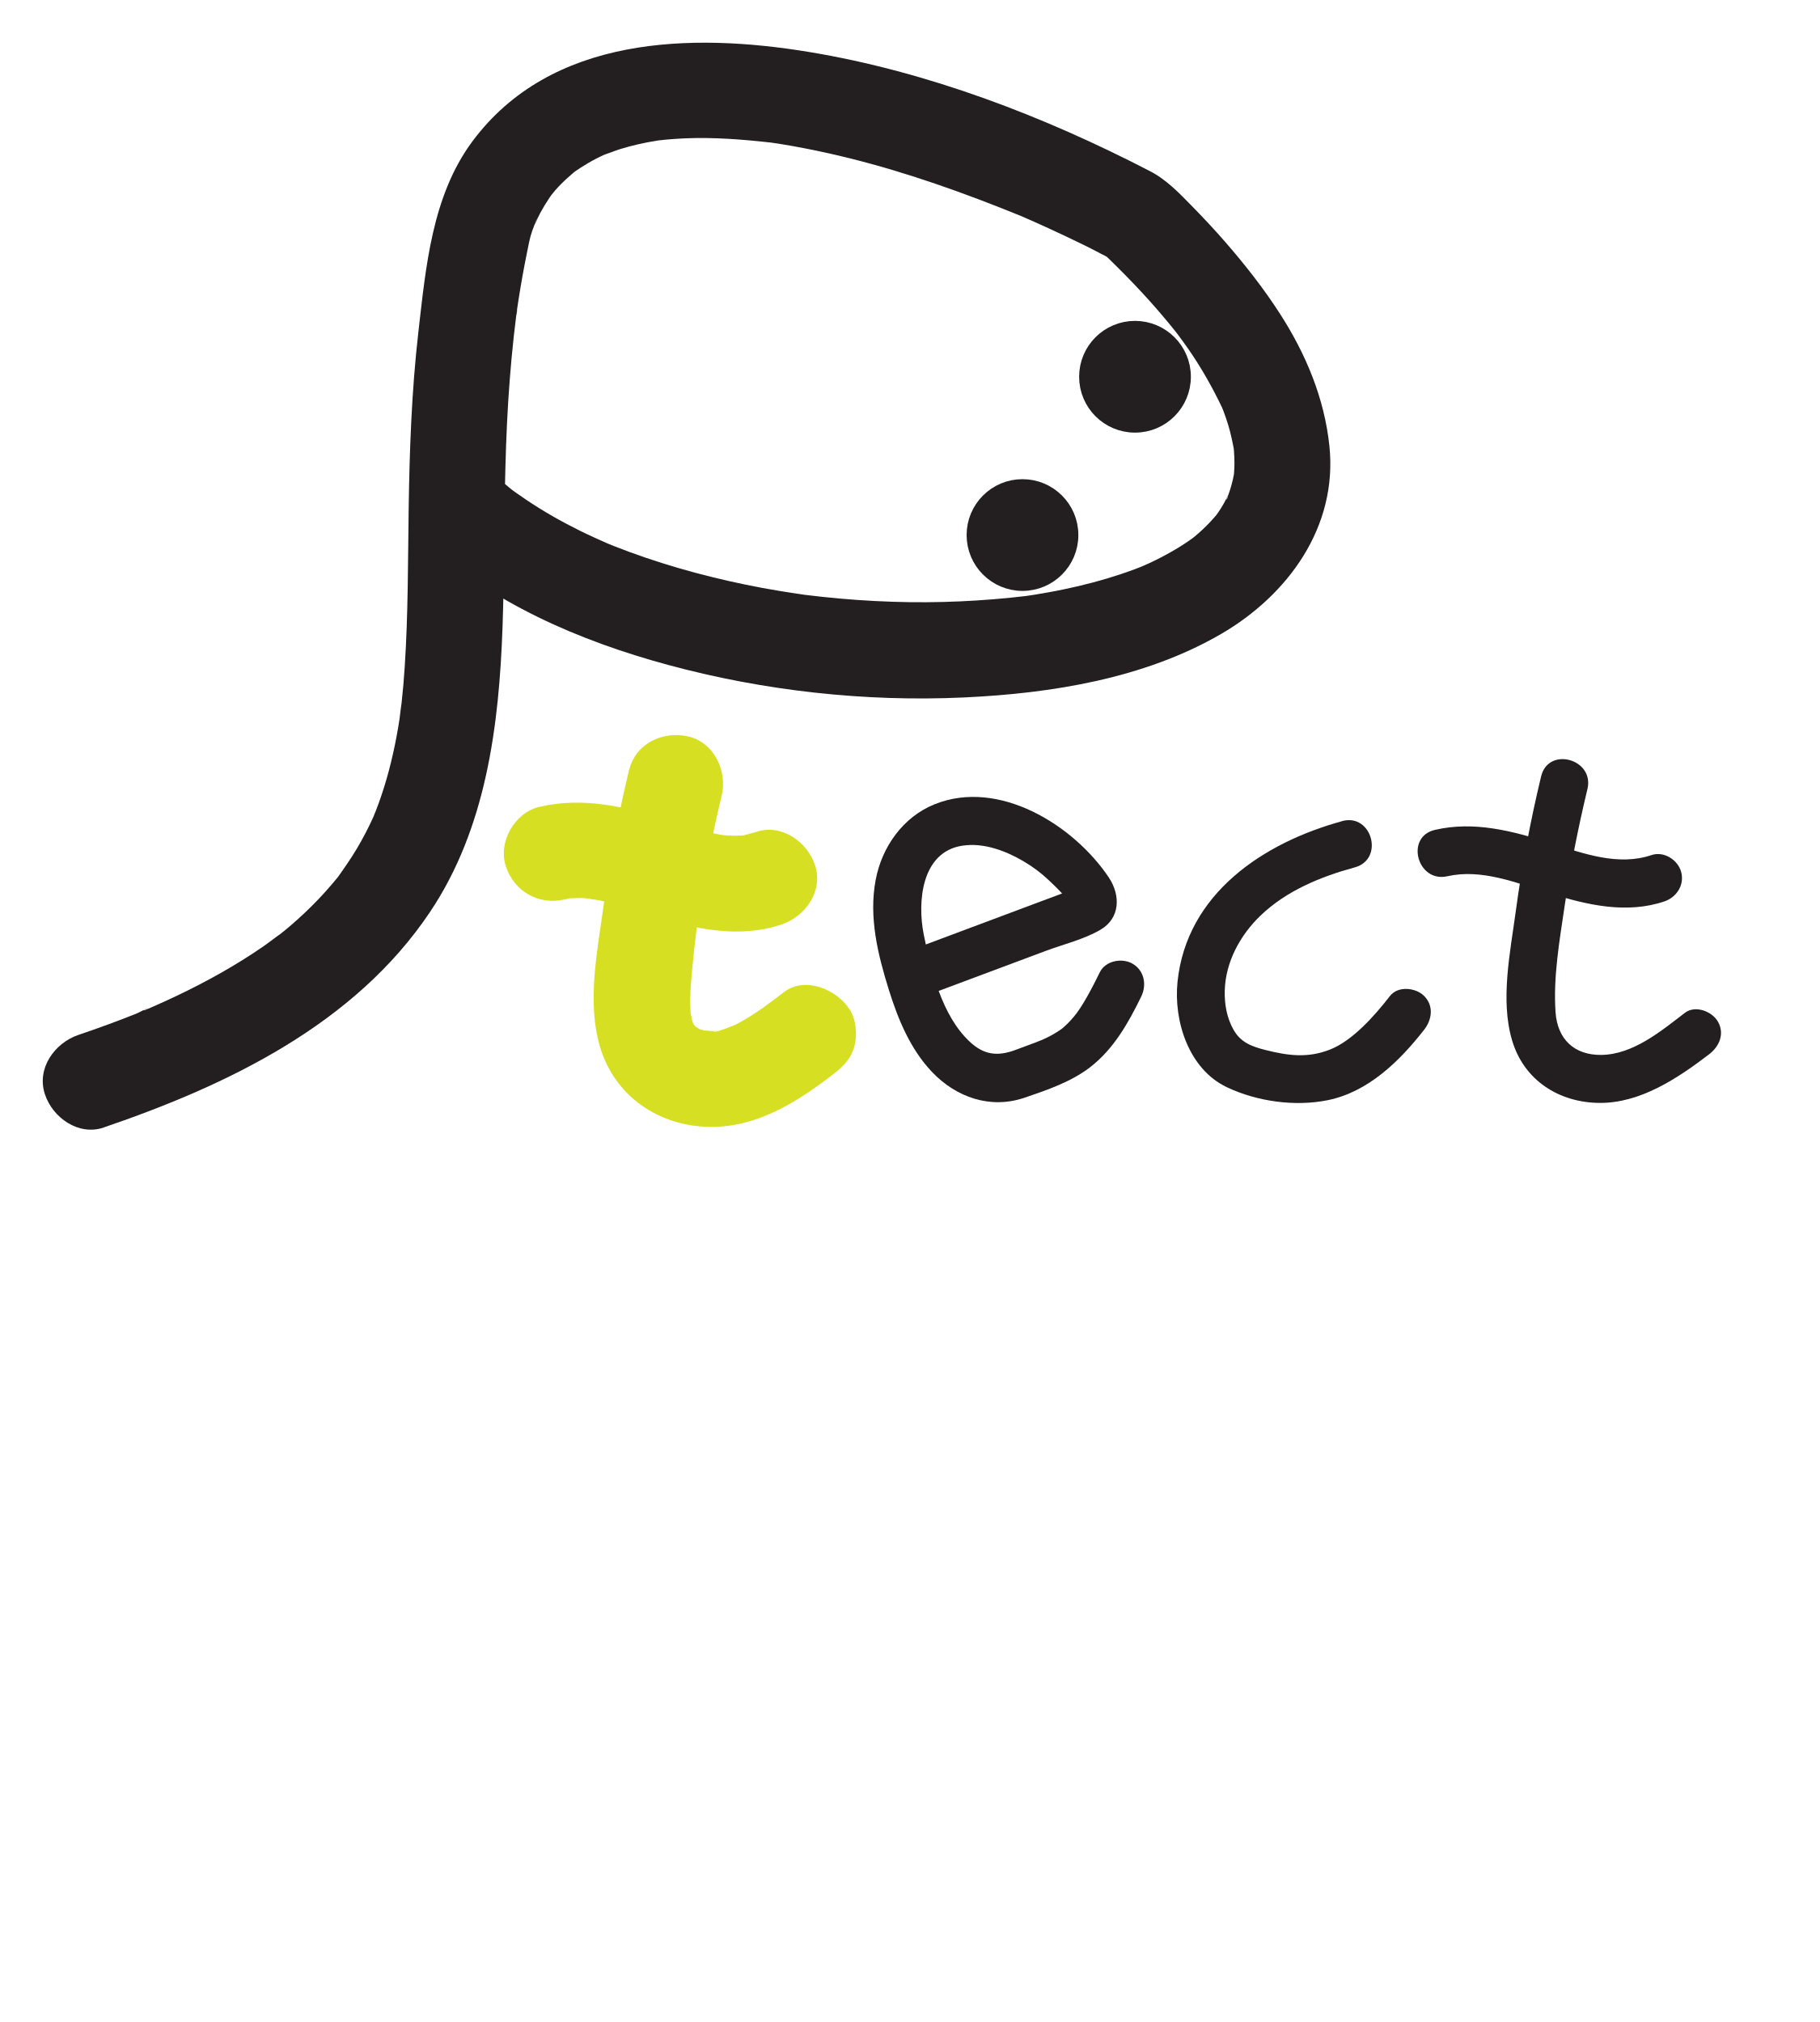
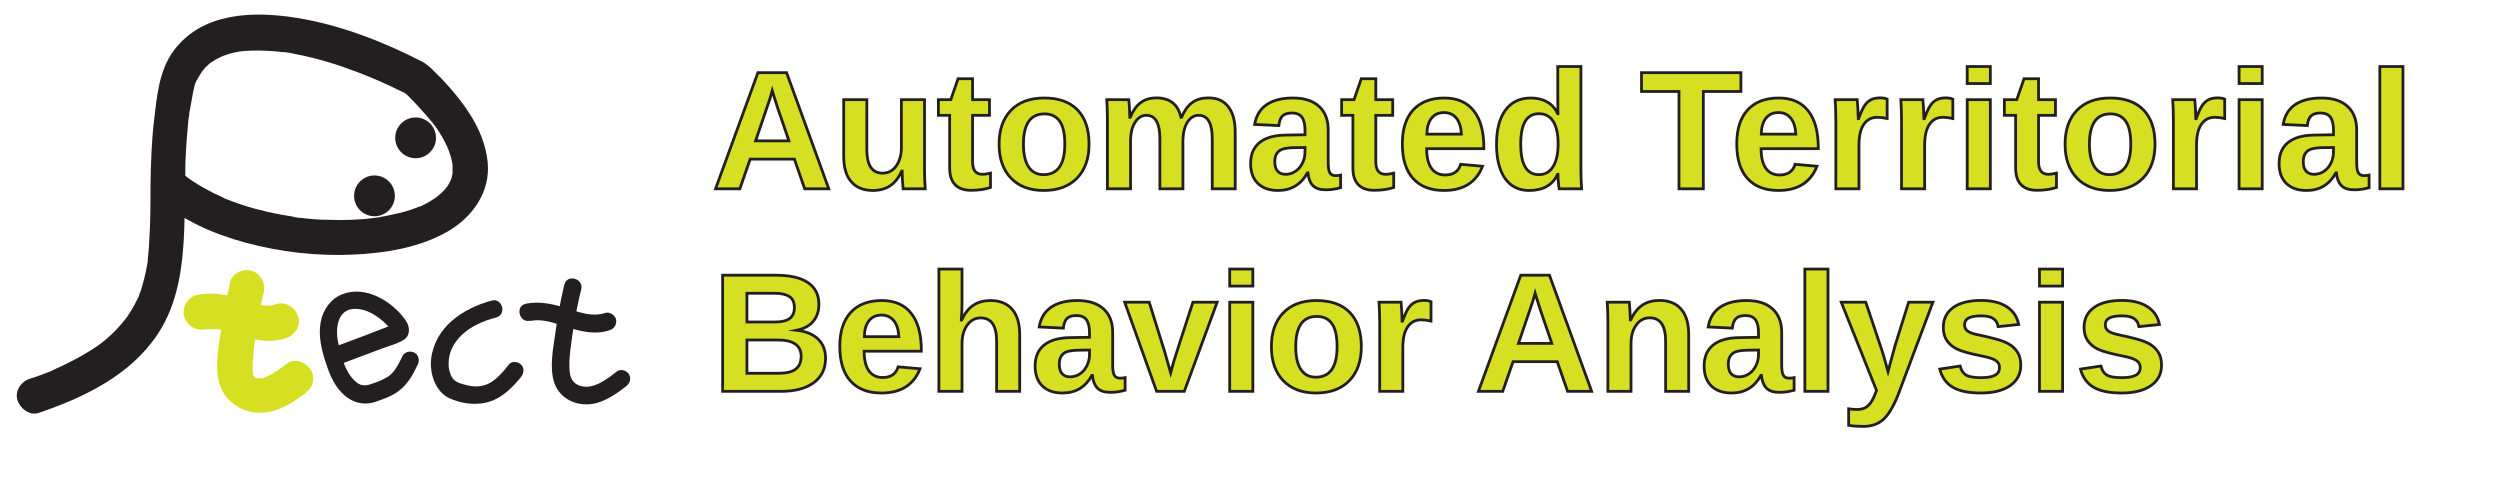
- <svg xmlns="http://www.w3.org/2000/svg" id="Layer_1" data-name="Layer 1" version="1.1" viewBox="0 0 189.58 210.65">
+ <svg xmlns="http://www.w3.org/2000/svg" id="Layer_1" data-name="Layer 1" version="1.1" viewBox="0 0 711 139">
  <defs>
    <style>
+       .cls-1 {
+         font-family: Arial-BoldMT, Arial;
+         font-size: 48px;
+         font-weight: 700;
+         stroke-width: .8px;
+       }
+ 
      .cls-1, .cls-2 {
+         fill: #d7df23;
+       }
+ 
+       .cls-1, .cls-3 {
+         stroke: #231f20;
+         stroke-miterlimit: 10;
+       }
+ 
+       .cls-2, .cls-4 {
+         stroke-width: 0px;
+       }
+ 
+       .cls-4, .cls-3 {
        fill: #231f20;
      }

-       .cls-1, .cls-3 {
-         stroke-width: 0px;
-       }
- 
-       .cls-2 {
-         stroke: #231f20;
-         stroke-miterlimit: 10;
+       .cls-3 {
        stroke-width: 2px;
-       }
- 
-       .cls-3 {
-         fill: #d7df23;
      }
    </style>
  </defs>
-   <path class="cls-1" d="M10.77,117.47c12.95-4.42,26.16-10.74,34.01-22.44,5.88-8.76,7.21-19.47,7.57-29.77.19-5.56.15-11.13.3-16.69.08-2.97.21-5.94.44-8.91.12-1.54.26-3.09.43-4.63.09-.79.18-1.57.28-2.36.04-.32.19-.92-.06.44.04-.2.06-.4.08-.6.06-.4.12-.8.18-1.2.26-1.68.56-3.35.9-5.02.15-.74.28-1.5.53-2.21.12-.33.24-.66.37-.99.13-.35.43-.64-.2.48.1-.18.18-.39.27-.58.27-.56.56-1.1.88-1.63.17-.27.34-.54.52-.81.14-.2.88-1.21.31-.45s.15-.15.28-.3c.2-.23.41-.45.63-.67.45-.46.95-.87,1.43-1.3.6-.53-1.02.72-.2.16.25-.17.49-.35.75-.51.54-.35,1.1-.68,1.67-.97.27-.14.55-.27.83-.4.12-.06.32-.11.42-.19.06-.04-1.13.43-.66.28.63-.21,1.25-.47,1.88-.67,1.24-.38,2.51-.67,3.79-.87s-.92.1-.09,0c.34-.04.67-.08,1.01-.11.69-.06,1.38-.11,2.07-.14,2.98-.12,5.93.11,8.88.44.65.07-1.13-.16-.48-.07.19.03.38.05.57.08.33.05.66.1.99.15.86.14,1.72.29,2.57.46,1.54.3,3.07.64,4.59,1.02,6.07,1.51,11.93,3.61,17.72,5.96.51.2-.63-.27-.57-.24.17.07.33.14.5.21.33.14.66.28.99.43.68.3,1.36.6,2.03.91,1.2.55,2.4,1.12,3.59,1.7.56.27,1.11.55,1.66.84.23.12.46.25.7.36.02.01.33.21.39.2-.61-.5-.76-.61-.46-.33.12.11.24.23.36.34,1.2,1.17,2.38,2.36,3.52,3.59,1.03,1.11,2.03,2.26,2.99,3.43.23.28.45.56.67.83.52.64-.74-.99.01.02.4.53.79,1.07,1.17,1.61,1.36,1.96,2.51,4,3.54,6.15.4.84-.44-1.11-.16-.39.09.23.19.47.28.7.18.48.35.97.5,1.46.26.87.44,1.74.61,2.63s-.14-1.45-.07-.54c.02.21.04.41.06.62.03.43.05.86.05,1.29,0,.37-.02.74-.05,1.1-.02.25-.13,1.1.02-.02s.03-.23-.02.04c-.13.73-.33,1.45-.58,2.15-.04.11-.11.45-.2.51-.1.07.63-1.35.34-.81-.04.08-.07.17-.12.25-.17.33-.33.66-.51.98s-.38.64-.59.94c-.11.15-.22.3-.32.46-.37.55.94-1.15.35-.45-.52.61-1.04,1.19-1.63,1.74-.27.25-.55.5-.84.74-.15.13-.32.24-.47.38-.08.07,1.18-.87.65-.5-.11.07-.21.15-.31.23-.69.5-1.4.96-2.13,1.38-.79.46-1.61.88-2.44,1.27-.29.14-1.65.72-.67.31s.07-.03-.14.05c-.25.1-.5.2-.75.29-1.88.7-3.81,1.27-5.76,1.73-1.07.25-2.14.48-3.22.67-.5.09-1.01.18-1.51.26-.27.04-.54.08-.82.12-.14.02-.27.04-.41.06-.78.12,1.2-.15.6-.08-4.69.56-9.39.78-14.11.62-2.43-.08-4.86-.25-7.28-.51-.61-.07-1.21-.14-1.82-.21-.43-.05-1.57-.25.19.03-.34-.05-.68-.1-1.02-.15-1.21-.18-2.41-.38-3.61-.6-4.71-.88-9.36-2.1-13.85-3.75-.54-.2-1.07-.4-1.6-.61-.23-.09-.46-.18-.69-.28-1.21-.49.78.35.13.06-1.01-.45-2.02-.9-3.01-1.39-1.92-.95-3.79-2.01-5.57-3.21-.39-.26-.78-.54-1.17-.81-.2-.15-.4-.3-.6-.44-.87-.64.85.69.28.21-.75-.62-1.49-1.23-2.2-1.9-1.91-1.79-5.2-2.03-7.07,0s-2.04,5.16,0,7.07c7.05,6.6,16.31,10.57,25.53,13.07,9.96,2.7,20.51,3.87,30.82,3.39,9.11-.42,18.8-1.97,26.8-6.62,6.99-4.07,12.15-11.19,11.27-19.58-.52-4.97-2.45-9.58-5.14-13.76-1.71-2.66-3.69-5.18-5.77-7.56-1.08-1.24-2.21-2.45-3.36-3.62-1.36-1.39-2.68-2.79-4.42-3.69-11.06-5.73-23.16-10.37-35.48-12.41s-26.93-1.7-35.11,9.32c-4.2,5.66-4.84,13.07-5.62,19.86-.7,6.1-.92,12.25-1.01,18.39-.08,5.48-.05,10.98-.41,16.45-.08,1.27-.19,2.54-.33,3.81-.06.52-.39,2.64-.07.7-.1.63-.18,1.26-.29,1.88-.41,2.38-.96,4.73-1.73,7.01-.18.55-.38,1.09-.59,1.63-.07.19-.52,1.25-.11.31s-.09.18-.18.4c-.5,1.1-1.06,2.17-1.67,3.2s-1.34,2.08-2.06,3.09c-.37.52.81-.99.07-.1-.2.24-.39.48-.6.72-.46.55-.95,1.08-1.44,1.6-.93.97-1.9,1.89-2.92,2.76-.27.23-.53.45-.81.67-.14.11-.28.22-.41.33-.62.5.33-.26.38-.29-.68.47-1.33.99-2.02,1.47-2.82,1.94-5.82,3.61-8.9,5.08-.84.4-1.69.79-2.54,1.16-.22.1-.44.19-.66.29-.62.27-.12-.15.19-.08-.22-.05-1.01.42-1.2.49-2.01.81-4.05,1.55-6.11,2.25-2.47.84-4.36,3.47-3.49,6.15.79,2.45,3.5,4.4,6.15,3.49h0Z" />
-   <path class="cls-3" d="M65.53,80.2c-1.12,4.66-2,9.36-2.65,14.11s-1.76,10.06-.39,14.71c1.52,5.2,6.19,8.35,11.53,8.38,4.87.03,8.96-2.57,12.68-5.41,1.08-.83,1.92-1.62,2.3-2.99.33-1.2.18-2.79-.5-3.85-1.32-2.05-4.62-3.49-6.84-1.79-1.44,1.1-2.89,2.21-4.48,3.09-.36.2-.73.39-1.11.57,1.04-.5-.3.08-.55.16-.24.07-1.01.4-1.23.29l.62-.09c-.24.02-.47.03-.71.04-.27,0-.81-.11-1.06-.05.74.11.84.11.29,0l-.34-.09c-.22-.06-.44-.13-.66-.22.61.27.75.32.41.14-1.02-.74.42.63-.24-.11l-.25-.24c-.35-.4-.31-.34.11.15-.1-.15-.19-.31-.28-.48-.17-.33-.13-.21.13.36-.21-.23-.21-.76-.31-1.06-.31-.94.04.96-.06-.35-.12-1.69.06-3.39.22-5.07.1-1.03.21-2.06.34-3.09.02-.2.23-1.84.1-.81.06-.47.13-.95.2-1.42.61-4.11,1.41-8.18,2.38-12.21.61-2.54-.8-5.54-3.49-6.15s-5.49.77-6.15,3.49h0Z" />
-   <path class="cls-3" d="M58.84,93.7c.21-.05.42-.09.63-.14,1.04-.23-.82.03-.22.03.48,0,.95-.05,1.43-.03.43.02.85.09,1.28.1-1.47-.05,0,.03.44.13,1.97.42,3.87,1.08,5.79,1.68,4.25,1.34,8.87,2.31,13.23.84,2.47-.83,4.36-3.48,3.49-6.15-.8-2.46-3.5-4.39-6.15-3.49-.46.15-.93.24-1.39.38-.61.19,1.03-.07.4-.04-.26.01-.52.04-.78.05-.42.01-.84,0-1.26-.02-.12,0-1.16-.14-.28,0,.8.12.04,0-.13-.03-1.96-.34-3.86-.97-5.76-1.58-4.37-1.39-8.81-2.44-13.39-1.37-2.55.6-4.3,3.65-3.49,6.15.86,2.66,3.42,4.13,6.15,3.49h0Z" />
-   <circle class="cls-2" cx="118.23" cy="39.25" r="4.82" />
-   <circle class="cls-2" cx="106.51" cy="55.74" r="4.82" />
-   <path class="cls-1" d="M97.47,103.35l11.5-4.3c1.83-.68,3.94-1.19,5.63-2.17,2.11-1.21,2.14-3.61.9-5.47-3.66-5.46-11.46-10.32-18.15-7.62-3.3,1.33-5.5,4.46-6.14,7.91-.72,3.86.23,7.74,1.38,11.42.96,3.08,2.24,6.18,4.49,8.55,2.53,2.66,6.09,3.9,9.64,2.69,2.34-.8,4.83-1.64,6.81-3.16,2.47-1.89,4.01-4.63,5.35-7.38.59-1.21.33-2.7-.9-3.42-1.1-.64-2.83-.32-3.42.9-.74,1.52-1.8,3.56-2.69,4.61-.41.49-.86.95-1.36,1.35-.3.25.29-.2-.02,0-.12.08-.24.16-.36.24-.28.18-.56.34-.86.49-.27.14-.54.26-.82.39.44-.19-.44.17-.52.2-.73.28-1.46.55-2.2.82-1.86.68-3.27.49-4.74-.9-2.88-2.71-4.02-7.43-4.77-11.16-.67-3.37-.25-8.6,4.04-9.24,2.19-.33,4.47.52,6.33,1.61.97.57,1.85,1.22,2.66,1.99.48.46,2.15,2.01,2.11,2.47l.34-1.26c.25-.41.85-.47.07-.25-.39.11-.77.29-1.15.43l-2.07.77-4.14,1.55-8.28,3.1c-1.26.47-2.13,1.69-1.75,3.08.33,1.21,1.8,2.22,3.08,1.75h0Z" />
-   <path class="cls-1" d="M139.83,85.54c-8.24,2.25-16.22,7.56-17.17,16.74-.42,4.1,1.17,9.1,5.13,10.98,3.15,1.5,7.12,2.05,10.55,1.35,4.2-.87,7.45-4.06,10-7.32.83-1.06,1.04-2.5,0-3.54-.86-.86-2.7-1.07-3.54,0-1.67,2.15-3.94,4.68-6.25,5.59s-4.34.65-6.72.05c-1.42-.36-2.57-.77-3.33-2.1-.71-1.25-.96-2.68-.92-4.11.09-2.99,1.61-5.76,3.73-7.8,2.7-2.59,6.26-4.05,9.82-5.02,3.1-.85,1.78-5.67-1.33-4.82h0Z" />
-   <path class="cls-1" d="M160.54,80.86c-1.12,4.66-2.01,9.36-2.65,14.11-.57,4.23-1.62,9.18-.39,13.38s4.9,6.52,9.12,6.55,8.07-2.51,11.42-5.07c1.07-.82,1.64-2.15.9-3.42-.62-1.05-2.34-1.72-3.42-.9-2.5,1.91-5.4,4.35-8.72,4.39-2.81.03-4.56-1.63-4.76-4.43-.26-3.64.41-7.47.94-11.06.61-4.11,1.41-8.18,2.38-12.21.75-3.13-4.07-4.46-4.82-1.33h0Z" />
-   <path class="cls-1" d="M150.78,91.29c3.52-.82,7.25.7,10.69,1.78,3.84,1.21,7.96,2.17,11.9.84,1.28-.43,2.12-1.72,1.75-3.08-.34-1.25-1.79-2.18-3.08-1.75-3.47,1.17-7.05-.14-10.52-1.25-3.92-1.25-7.94-2.33-12.06-1.37-3.13.73-1.81,5.56,1.33,4.82h0Z" />
+   <path class="cls-4" d="M10.8,117.5c13-4.4,26.2-10.7,34-22.4,5.9-8.8,7.2-19.5,7.6-29.8.2-5.6.2-11.1.3-16.7,0-3,.2-5.9.4-8.9.1-1.5.3-3.1.4-4.6,0-.8.2-1.6.3-2.4,0-.3.2-.9,0,.4,0-.2,0-.4,0-.6,0-.4.1-.8.2-1.2.3-1.7.6-3.4.9-5,.2-.7.3-1.5.5-2.2.1-.3.2-.7.4-1,.1-.4.4-.6-.2.5,0-.2.2-.4.3-.6.3-.6.6-1.1.9-1.6.2-.3.3-.5.5-.8.1-.2.9-1.2.3-.5s.2-.1.3-.3c.2-.2.4-.5.6-.7.5-.5,1-.9,1.4-1.3.6-.5-1,.7-.2.2.2-.2.5-.4.8-.5.5-.4,1.1-.7,1.7-1,.3-.1.5-.3.8-.4.1,0,.3-.1.4-.2,0,0-1.1.4-.7.3.6-.2,1.2-.5,1.9-.7,1.2-.4,2.5-.7,3.8-.9s-.9.1,0,0c.3,0,.7,0,1-.1.7,0,1.4-.1,2.1-.1,3-.1,5.9.1,8.9.4.7,0-1.1-.2-.5,0,.2,0,.4,0,.6,0,.3,0,.7.1,1,.1.9.1,1.7.3,2.6.5,1.5.3,3.1.6,4.6,1,6.1,1.5,11.9,3.6,17.7,6,.5.2-.6-.3-.6-.2.2,0,.3.1.5.2.3.1.7.3,1,.4.7.3,1.4.6,2,.9,1.2.5,2.4,1.1,3.6,1.7.6.3,1.1.5,1.7.8.2.1.5.2.7.4,0,0,.3.2.4.2-.6-.5-.8-.6-.5-.3.1.1.2.2.4.3,1.2,1.2,2.4,2.4,3.5,3.6,1,1.1,2,2.3,3,3.4.2.3.4.6.7.8.5.6-.7-1,0,0,.4.5.8,1.1,1.2,1.6,1.4,2,2.5,4,3.5,6.2.4.8-.4-1.1-.2-.4,0,.2.2.5.3.7.2.5.3,1,.5,1.5.3.9.4,1.7.6,2.6s-.1-1.5,0-.5c0,.2,0,.4,0,.6,0,.4,0,.9,0,1.3s0,.7,0,1.1c0,.2-.1,1.1,0,0s0-.2,0,0c-.1.7-.3,1.5-.6,2.2,0,.1-.1.5-.2.5,0,0,.6-1.3.3-.8,0,0,0,.2-.1.2-.2.3-.3.7-.5,1s-.4.6-.6.9c-.1.2-.2.3-.3.5-.4.5.9-1.2.3-.5-.5.6-1,1.2-1.6,1.7-.3.2-.6.5-.8.7-.2.1-.3.2-.5.4,0,0,1.2-.9.7-.5-.1,0-.2.2-.3.2-.7.5-1.4,1-2.1,1.4-.8.5-1.6.9-2.4,1.3-.3.1-1.7.7-.7.3s0,0-.1,0c-.2,0-.5.2-.8.3-1.9.7-3.8,1.3-5.8,1.7-1.1.2-2.1.5-3.2.7-.5,0-1,.2-1.5.3-.3,0-.5,0-.8.1-.1,0-.3,0-.4,0-.8.1,1.2-.2.6,0-4.7.6-9.4.8-14.1.6-2.4,0-4.9-.2-7.3-.5-.6,0-1.2-.1-1.8-.2-.4,0-1.6-.2.2,0-.3,0-.7,0-1-.2-1.2-.2-2.4-.4-3.6-.6-4.7-.9-9.4-2.1-13.8-3.8-.5-.2-1.1-.4-1.6-.6-.2,0-.5-.2-.7-.3-1.2-.5.8.3.1,0-1-.5-2-.9-3-1.4-1.9-1-3.8-2-5.6-3.2-.4-.3-.8-.5-1.2-.8-.2-.2-.4-.3-.6-.4-.9-.6.8.7.3.2-.8-.6-1.5-1.2-2.2-1.9-1.9-1.8-5.2-2-7.1,0s-2,5.2,0,7.1c7,6.6,16.3,10.6,25.5,13.1,10,2.7,20.5,3.9,30.8,3.4,9.1-.4,18.8-2,26.8-6.6,7-4.1,12.1-11.2,11.3-19.6-.5-5-2.4-9.6-5.1-13.8-1.7-2.7-3.7-5.2-5.8-7.6-1.1-1.2-2.2-2.5-3.4-3.6-1.4-1.4-2.7-2.8-4.4-3.7-11.1-5.7-23.2-10.4-35.5-12.4s-26.9-1.7-35.1,9.3c-4.2,5.7-4.8,13.1-5.6,19.9-.7,6.1-.9,12.2-1,18.4,0,5.5,0,11-.4,16.4,0,1.3-.2,2.5-.3,3.8,0,.5-.4,2.6,0,.7,0,.6-.2,1.3-.3,1.9-.4,2.4-1,4.7-1.7,7-.2.6-.4,1.1-.6,1.6,0,.2-.5,1.2-.1.3s0,.2-.2.4c-.5,1.1-1.1,2.2-1.7,3.2s-1.3,2.1-2.1,3.1c-.4.5.8-1,0,0-.2.2-.4.5-.6.7-.5.6-1,1.1-1.4,1.6-.9,1-1.9,1.9-2.9,2.8-.3.2-.5.4-.8.7s-.3.2-.4.3c-.6.5.3-.3.4-.3-.7.5-1.3,1-2,1.5-2.8,1.9-5.8,3.6-8.9,5.1-.8.4-1.7.8-2.5,1.2-.2,0-.4.2-.7.3-.6.3-.1-.2.2,0-.2,0-1,.4-1.2.5-2,.8-4.1,1.6-6.1,2.2-2.5.8-4.4,3.5-3.5,6.2.8,2.4,3.5,4.4,6.1,3.5h0Z" />
+   <path class="cls-2" d="M65.5,80.2c-1.1,4.7-2,9.4-2.7,14.1s-1.8,10.1-.4,14.7c1.5,5.2,6.2,8.3,11.5,8.4,4.9,0,9-2.6,12.7-5.4,1.1-.8,1.9-1.6,2.3-3,.3-1.2.2-2.8-.5-3.8-1.3-2.1-4.6-3.5-6.8-1.8-1.4,1.1-2.9,2.2-4.5,3.1-.4.2-.7.4-1.1.6,1-.5-.3,0-.6.2-.2,0-1,.4-1.2.3h.6c-.2,0-.5,0-.7,0-.3,0-.8-.1-1.1,0,.7.1.8.1.3,0h-.3c-.2-.1-.4-.2-.7-.3.6.3.8.3.4.1-1-.7.4.6-.2-.1l-.2-.2c-.3-.4-.3-.3.1.2,0-.2-.2-.3-.3-.5-.2-.3-.1-.2.1.4-.2-.2-.2-.8-.3-1.1-.3-.9,0,1,0-.3-.1-1.7,0-3.4.2-5.1,0-1,.2-2.1.3-3.1,0-.2.2-1.8,0-.8,0-.5.1-.9.2-1.4.6-4.1,1.4-8.2,2.4-12.2.6-2.5-.8-5.5-3.5-6.2s-5.5.8-6.2,3.5h0Z" />
+   <path class="cls-2" d="M58.8,93.7c.2,0,.4,0,.6-.1,1-.2-.8,0-.2,0s1,0,1.4,0c.4,0,.8,0,1.3,0-1.5,0,0,0,.4.1,2,.4,3.9,1.1,5.8,1.7,4.2,1.3,8.9,2.3,13.2.8,2.5-.8,4.4-3.5,3.5-6.2-.8-2.5-3.5-4.4-6.2-3.5-.5.2-.9.2-1.4.4-.6.2,1,0,.4,0-.3,0-.5,0-.8,0-.4,0-.8,0-1.3,0-.1,0-1.2-.1-.3,0,.8.1,0,0-.1,0-2-.3-3.9-1-5.8-1.6-4.4-1.4-8.8-2.4-13.4-1.4-2.5.6-4.3,3.7-3.5,6.2.9,2.7,3.4,4.1,6.2,3.5h0Z" />
+   <circle class="cls-3" cx="118.2" cy="39.2" r="4.8" />
+   <circle class="cls-3" cx="106.5" cy="55.7" r="4.8" />
+   <path class="cls-4" d="M97.5,103.3l11.5-4.3c1.8-.7,3.9-1.2,5.6-2.2,2.1-1.2,2.1-3.6.9-5.5-3.7-5.5-11.5-10.3-18.2-7.6-3.3,1.3-5.5,4.5-6.1,7.9-.7,3.9.2,7.7,1.4,11.4,1,3.1,2.2,6.2,4.5,8.6,2.5,2.7,6.1,3.9,9.6,2.7,2.3-.8,4.8-1.6,6.8-3.2,2.5-1.9,4-4.6,5.3-7.4.6-1.2.3-2.7-.9-3.4-1.1-.6-2.8-.3-3.4.9-.7,1.5-1.8,3.6-2.7,4.6-.4.5-.9.9-1.4,1.3-.3.2.3-.2,0,0-.1,0-.2.2-.4.2-.3.2-.6.3-.9.5-.3.1-.5.3-.8.4.4-.2-.4.2-.5.2-.7.3-1.5.6-2.2.8-1.9.7-3.3.5-4.7-.9-2.9-2.7-4-7.4-4.8-11.2-.7-3.4-.2-8.6,4-9.2,2.2-.3,4.5.5,6.3,1.6,1,.6,1.8,1.2,2.7,2,.5.5,2.2,2,2.1,2.5l.3-1.3c.2-.4.8-.5,0-.2s-.8.3-1.2.4l-2.1.8-4.1,1.6-8.3,3.1c-1.3.5-2.1,1.7-1.8,3.1.3,1.2,1.8,2.2,3.1,1.8h0Z" />
+   <path class="cls-4" d="M139.8,85.5c-8.2,2.2-16.2,7.6-17.2,16.7-.4,4.1,1.2,9.1,5.1,11,3.2,1.5,7.1,2.1,10.5,1.3,4.2-.9,7.4-4.1,10-7.3.8-1.1,1-2.5,0-3.5-.9-.9-2.7-1.1-3.5,0-1.7,2.2-3.9,4.7-6.2,5.6s-4.3.7-6.7,0c-1.4-.4-2.6-.8-3.3-2.1-.7-1.2-1-2.7-.9-4.1,0-3,1.6-5.8,3.7-7.8,2.7-2.6,6.3-4.1,9.8-5,3.1-.8,1.8-5.7-1.3-4.8h0Z" />
+   <path class="cls-4" d="M160.5,80.9c-1.1,4.7-2,9.4-2.6,14.1-.6,4.2-1.6,9.2-.4,13.4s4.9,6.5,9.1,6.6,8.1-2.5,11.4-5.1c1.1-.8,1.6-2.2.9-3.4-.6-1.1-2.3-1.7-3.4-.9-2.5,1.9-5.4,4.3-8.7,4.4-2.8,0-4.6-1.6-4.8-4.4-.3-3.6.4-7.5.9-11.1.6-4.1,1.4-8.2,2.4-12.2.8-3.1-4.1-4.5-4.8-1.3h0Z" />
+   <path class="cls-4" d="M150.8,91.3c3.5-.8,7.2.7,10.7,1.8,3.8,1.2,8,2.2,11.9.8,1.3-.4,2.1-1.7,1.8-3.1-.3-1.2-1.8-2.2-3.1-1.8-3.5,1.2-7.1-.1-10.5-1.2-3.9-1.2-7.9-2.3-12.1-1.4-3.1.7-1.8,5.6,1.3,4.8h0Z" />
+   <text class="cls-1" transform="translate(202.3 53.7)">
+     <tspan x="0" y="0">Automated Territorial </tspan>
+     <tspan x="0" y="57.6">Behavior Analysis</tspan>
+   </text>
</svg>
